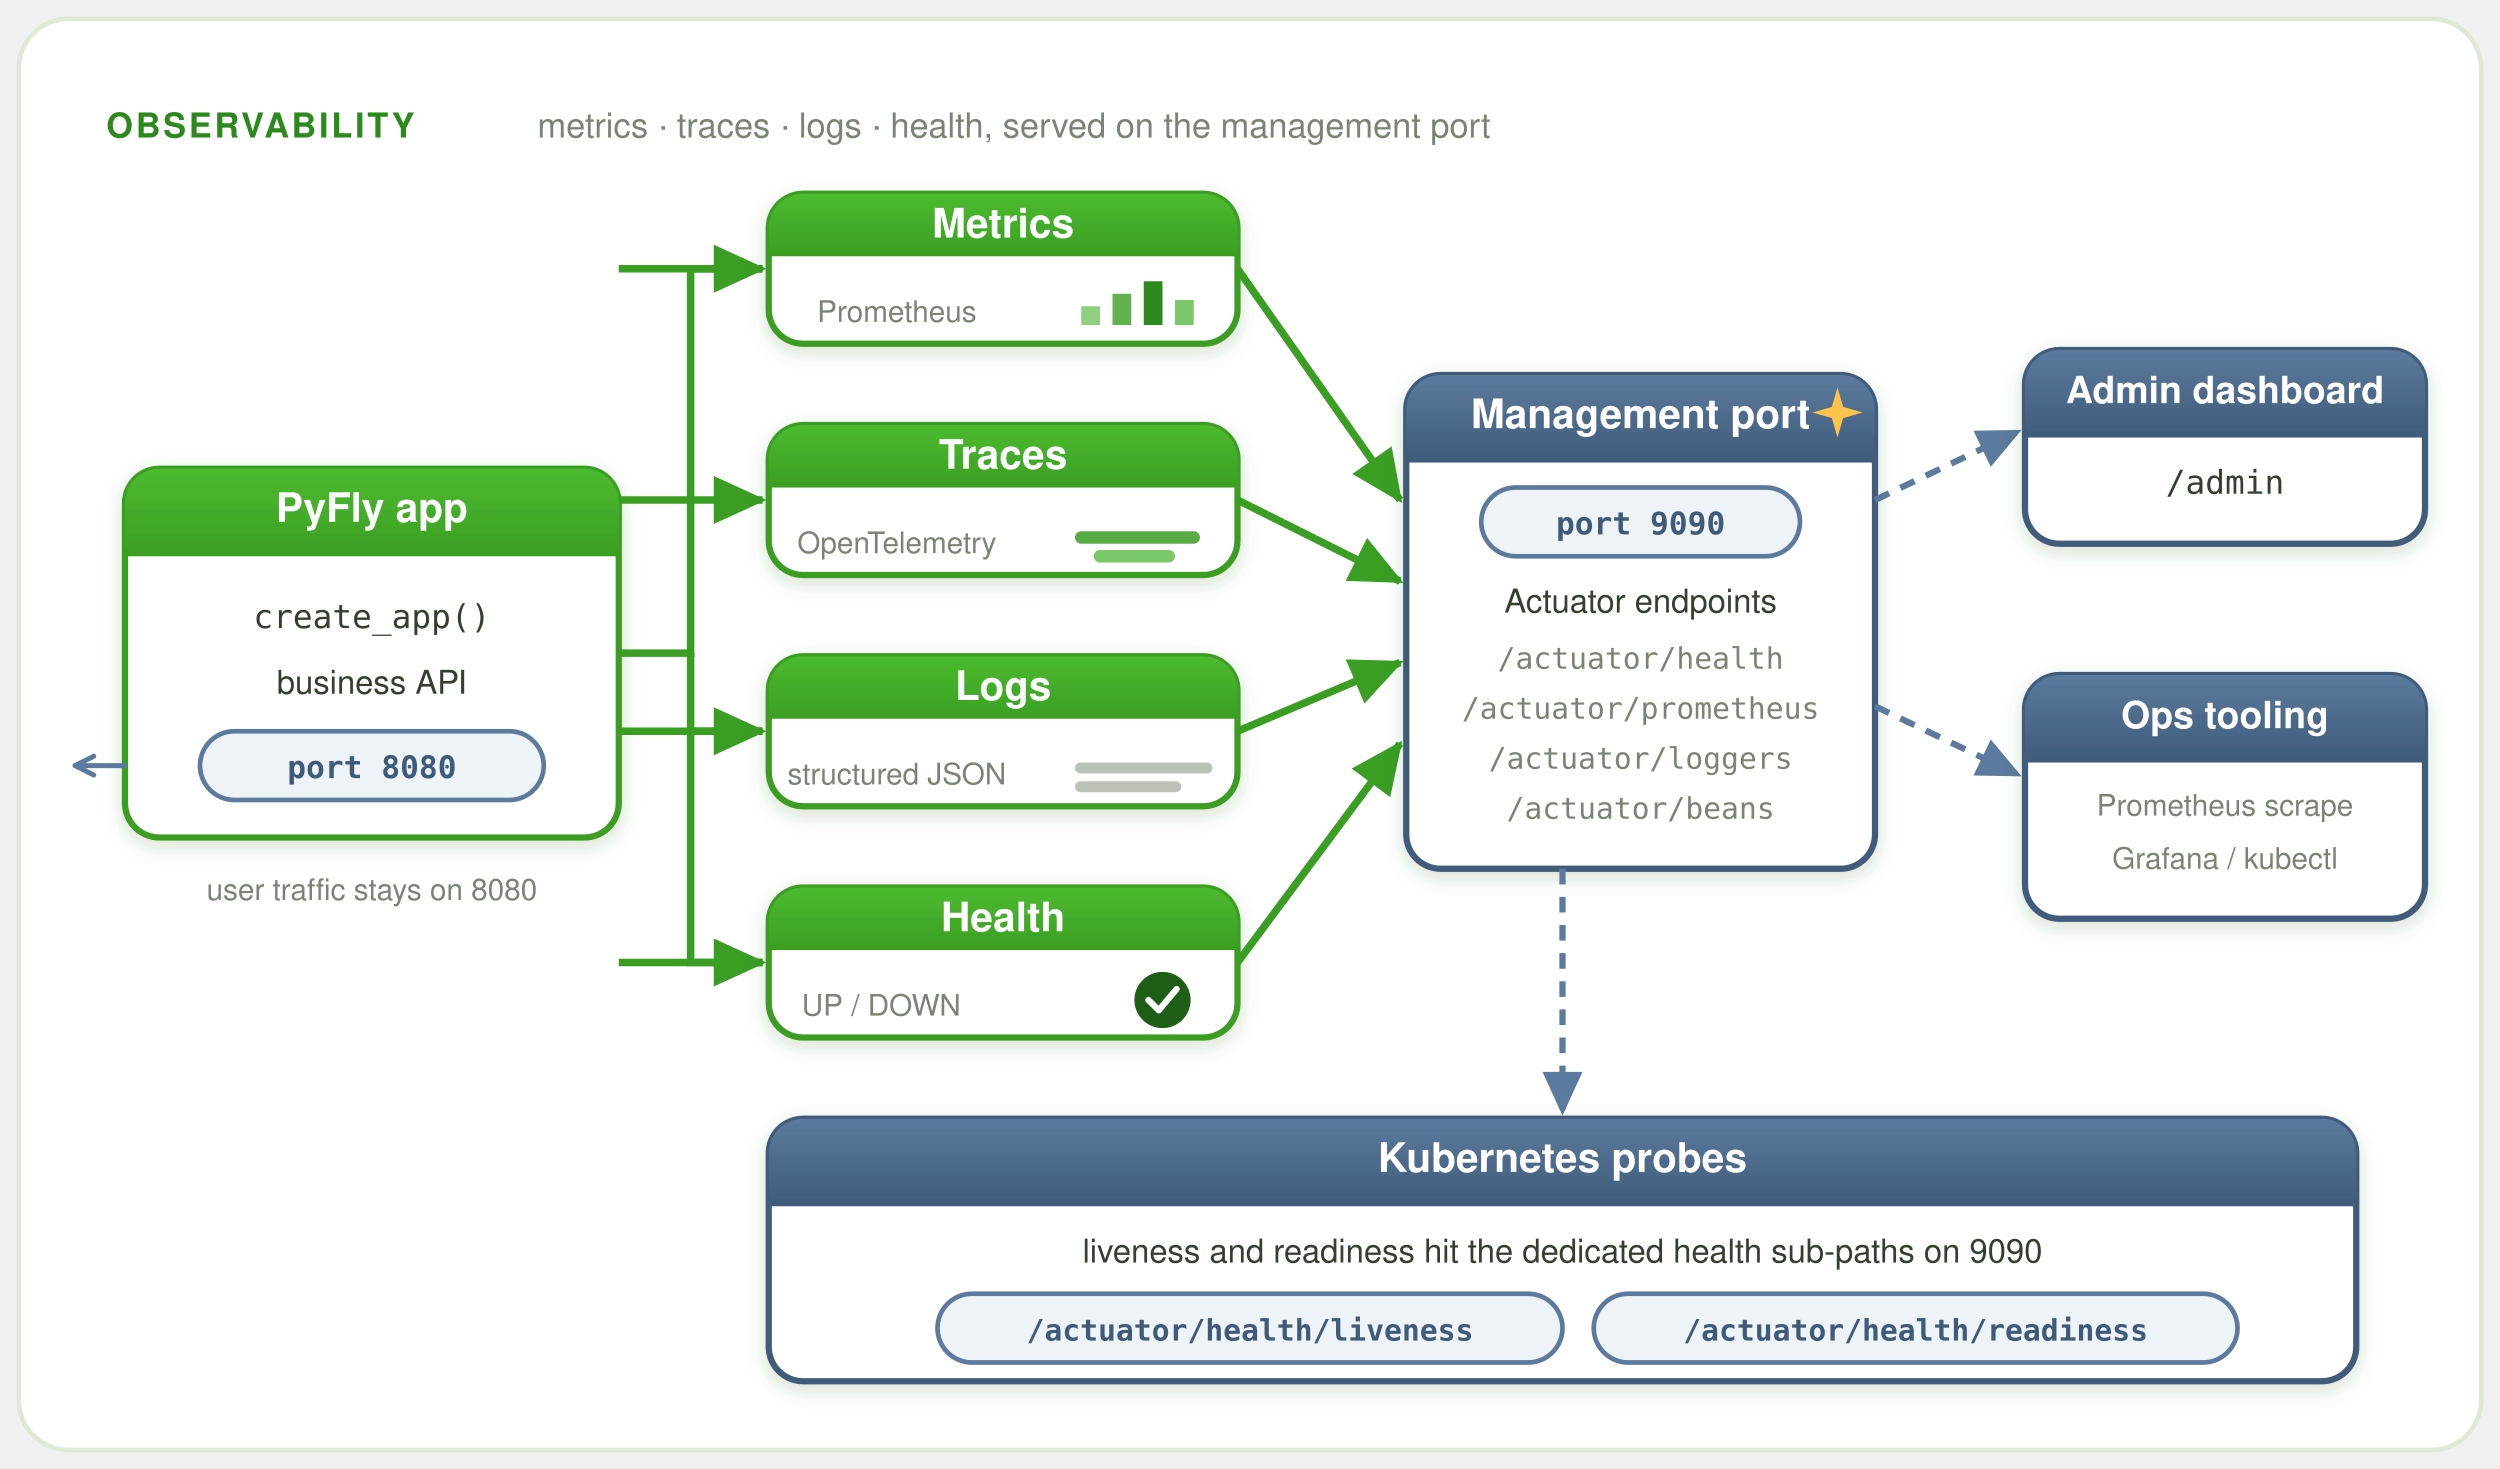
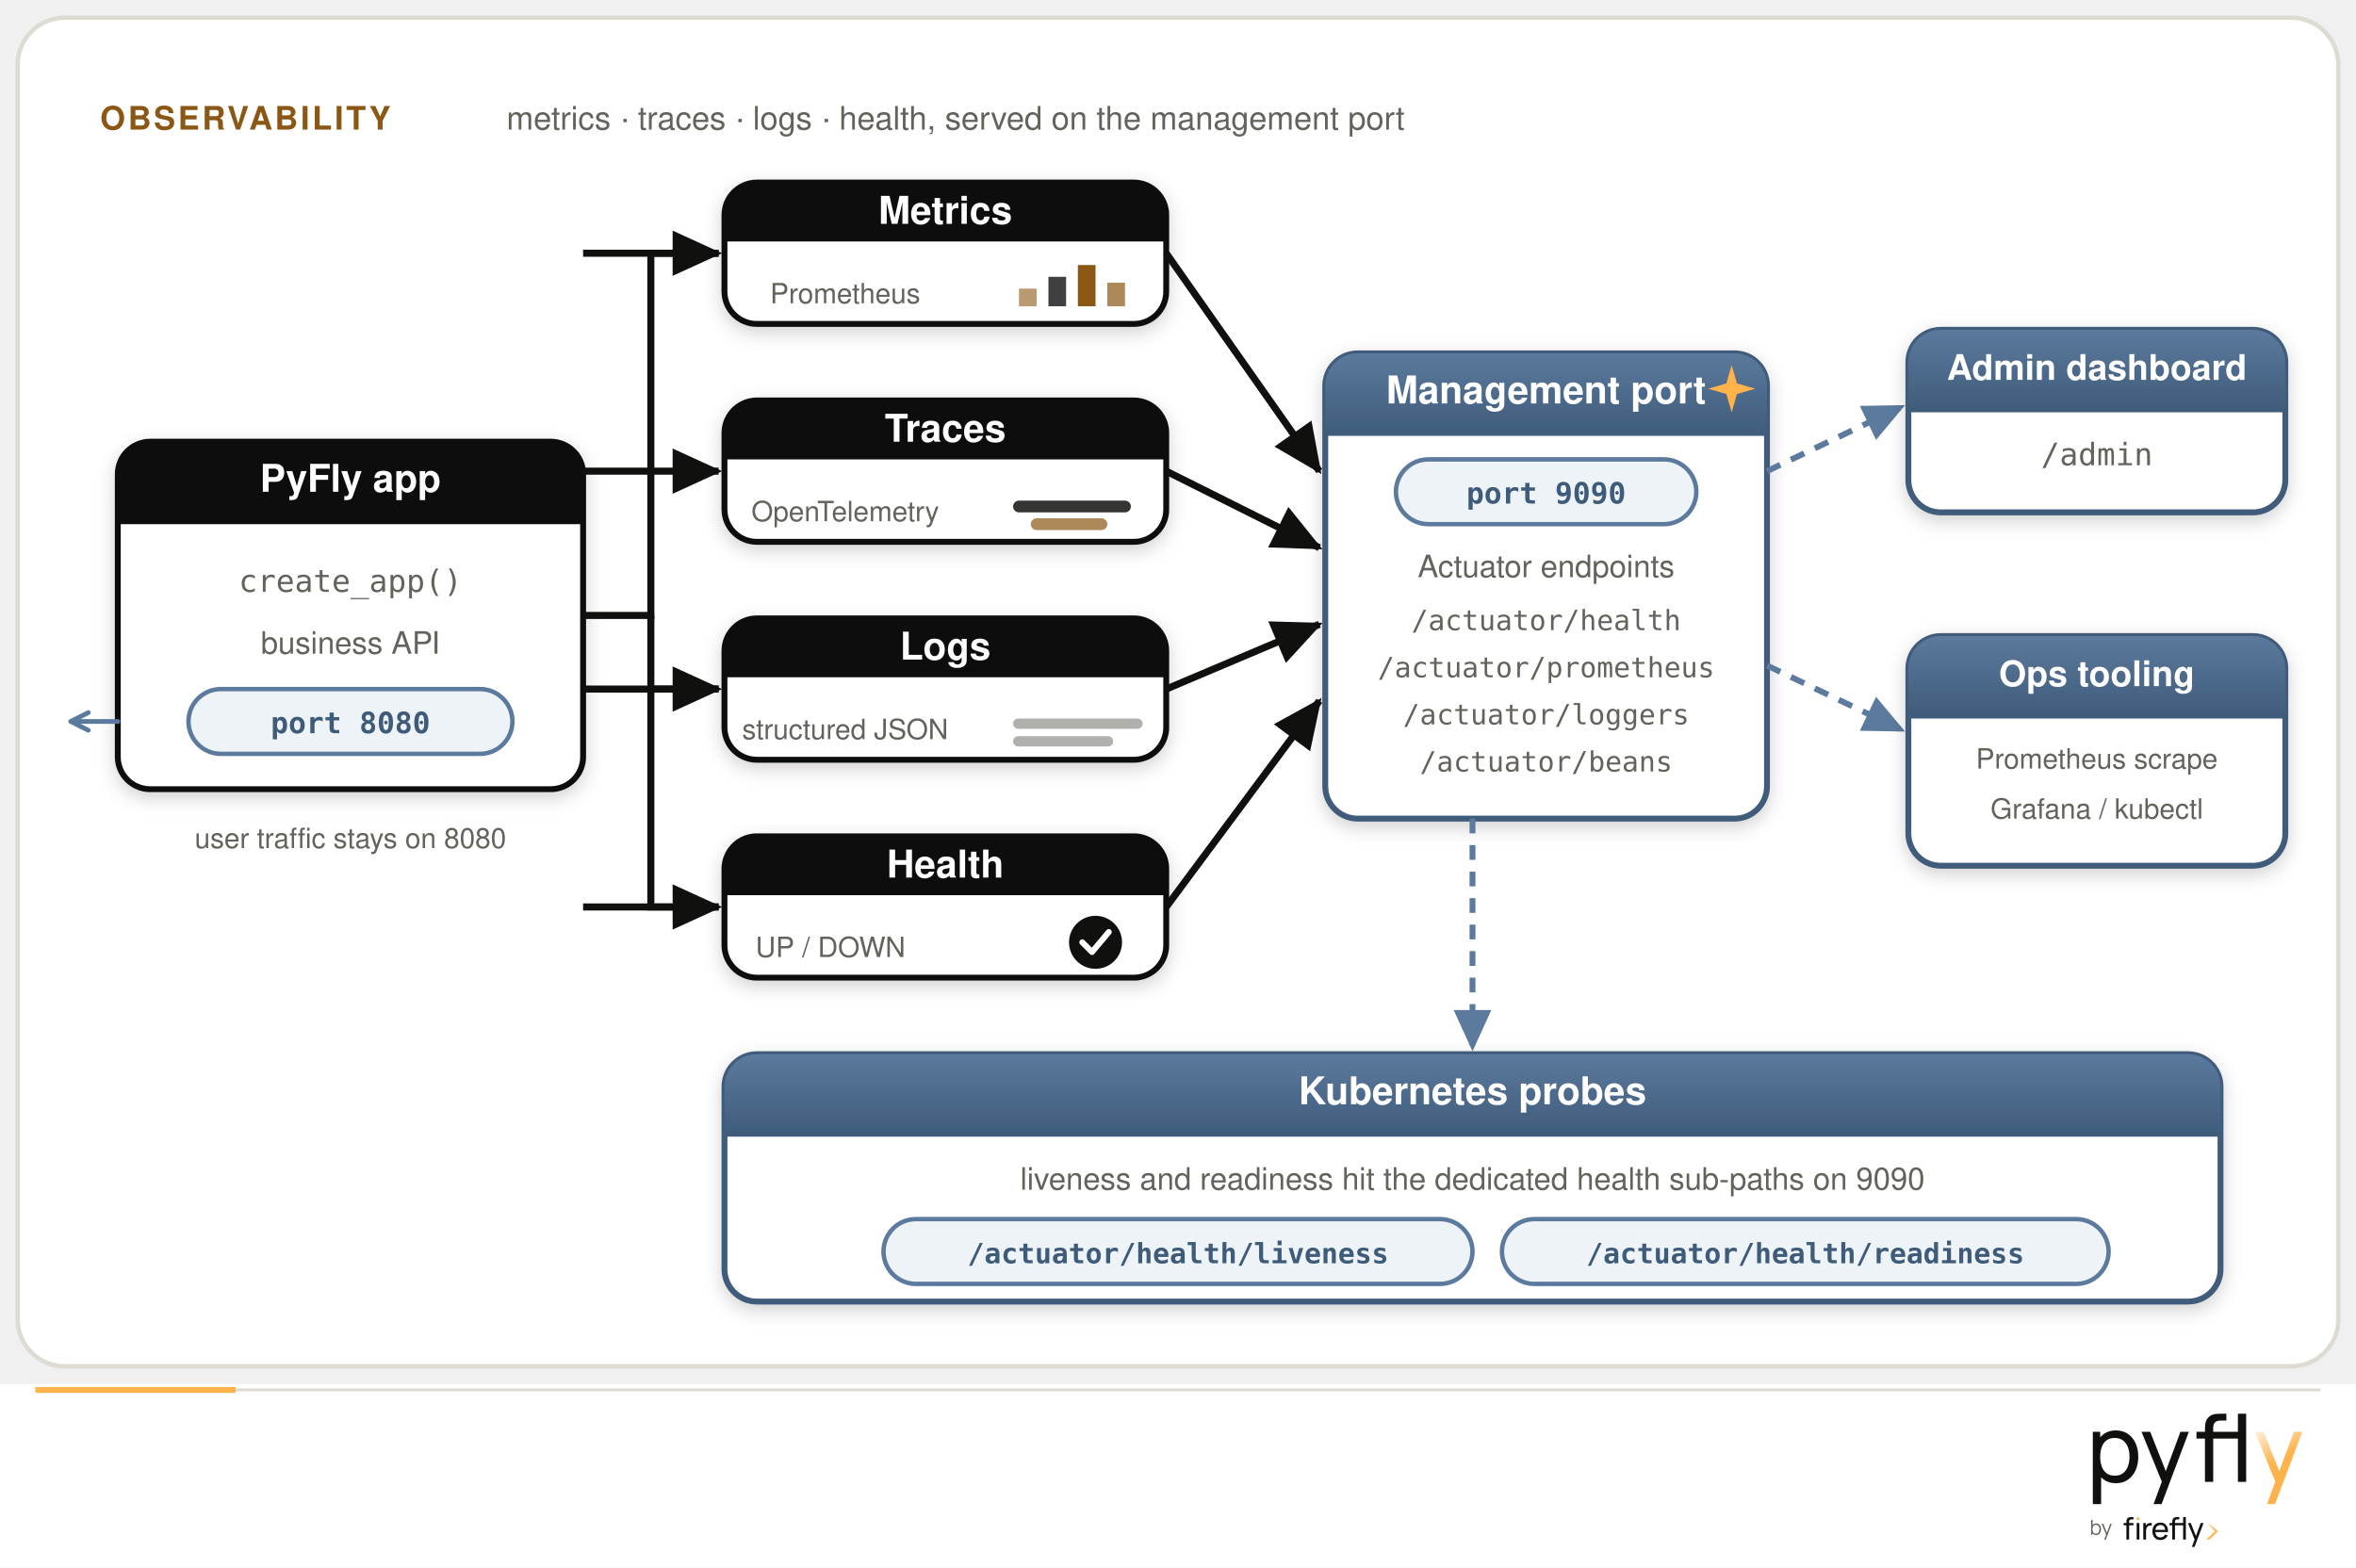
- <svg xmlns="http://www.w3.org/2000/svg" viewBox="0 0 800 470" role="img" aria-label="Observability: the app exposes metrics, traces, logs and health on the separate management port 9090; ops tooling and the admin dashboard consume the actuator endpoints, while user traffic stays on the business port 8080" font-family="-apple-system,Segoe UI,Helvetica,Arial,sans-serif">
+ <svg xmlns="http://www.w3.org/2000/svg" viewBox="0 0 800 532.4" role="img" aria-label="Observability: the app exposes metrics, traces, logs and health on the separate management port 9090; ops tooling and the admin dashboard consume the actuator endpoints, while user traffic stays on the business port 8080" font-family="-apple-system,Segoe UI,Helvetica,Arial,sans-serif" data-original-view-box="0 0 800 470">
  <defs>
    <linearGradient id="ob-head" x1="0" y1="0" x2="0" y2="1">
-       <stop offset="0" stop-color="#4cbb2f" />
-       <stop offset="1" stop-color="#3a9e23" />
+       <stop offset="0" stop-color="#10110f" />
+       <stop offset="1" stop-color="#10110f" />
    </linearGradient>
    <linearGradient id="ob-head-slate" x1="0" y1="0" x2="0" y2="1">
      <stop offset="0" stop-color="#5b7a9d" />
      <stop offset="1" stop-color="#3f5b7a" />
    </linearGradient>
    <marker id="ob-fwd" markerWidth="9" markerHeight="9" refX="6.5" refY="3.2" orient="auto">
-       <path d="M0 0L7 3.2L0 6.4Z" fill="#3a9e23" />
+       <path d="M0 0L7 3.2L0 6.4Z" fill="#10110f" />
    </marker>
    <marker id="ob-read" markerWidth="9" markerHeight="9" refX="6.5" refY="3.2" orient="auto">
      <path d="M0 0L7 3.2L0 6.4Z" fill="#5b7a9d" />
    </marker>
    <filter id="ob-sh" x="-20%" y="-20%" width="140%" height="160%">
-       <feDropShadow dx="0" dy="2" stdDeviation="3" flood-color="#1f5e16" flood-opacity="0.18" />
+       <feDropShadow dx="0" dy="2" stdDeviation="3" flood-color="#10110f" flood-opacity="0.18" />
    </filter>
  </defs>
-   <rect x="6" y="6" width="788" height="458" rx="16" fill="#ffffff" stroke="#e0e8d6" stroke-width="1.5" />
-   <text x="34" y="44" fill="#2c8a1c" font-size="11" font-weight="700" letter-spacing="0.08em">OBSERVABILITY</text>
-   <text x="172" y="44" fill="#7a8472" font-size="11">metrics · traces · logs · health, served on the management port</text>
+   <rect x="6" y="6" width="788" height="458" rx="16" fill="#ffffff" stroke="#dedbd2" stroke-width="1.5" />
+   <text x="34" y="44" fill="#8a5714" font-size="11" font-weight="700" letter-spacing="0.08em">OBSERVABILITY</text>
+   <text x="172" y="44" fill="#62645b" font-size="11">metrics · traces · logs · health, served on the management port</text>
  <g filter="url(#ob-sh)">
-     <rect x="40" y="150" width="158" height="118" rx="11" fill="#ffffff" stroke="#3a9e23" stroke-width="2" />
-     <path d="M40 161a11 11 0 0 1 11-11h136a11 11 0 0 1 11 11v17H40Z" fill="url(#ob-head)" />
+     <rect x="40" y="150" width="158" height="118" rx="11" fill="#ffffff" stroke="#10110f" stroke-width="2" />
+     <path d="M40 161a11 11 0 0 1 11-11h136a11 11 0 0 1 11 11v17H40Z" fill="#10110f" />
    <text x="119" y="167" text-anchor="middle" fill="#ffffff" font-size="13" font-weight="700">PyFly app</text>
  </g>
-   <text x="119" y="201" text-anchor="middle" fill="#33402e" font-size="10.5" font-family="ui-monospace,Menlo,monospace">create_app()</text>
-   <text x="119" y="222" text-anchor="middle" fill="#33402e" font-size="10.5">business API</text>
+   <text x="119" y="201" text-anchor="middle" fill="#62645b" font-size="10.5" font-family="ui-monospace,Menlo,monospace">create_app()</text>
+   <text x="119" y="222" text-anchor="middle" fill="#62645b" font-size="10.5">business API</text>
  <rect x="64" y="234" width="110" height="22" rx="11" fill="#eef3f8" stroke="#5b7a9d" stroke-width="1.5" />
  <text x="119" y="249" text-anchor="middle" fill="#3f5b7a" font-size="10" font-weight="600" font-family="ui-monospace,Menlo,monospace">port 8080</text>
  <line x1="40" y1="245" x2="20" y2="245" stroke="#5b7a9d" stroke-width="0" />
  <path d="M40 245 L24 245 M30 242 L24 245 L30 248" fill="none" stroke="#5b7a9d" stroke-width="1.6" stroke-linecap="round" stroke-linejoin="round" />
-   <text x="119" y="288" text-anchor="middle" fill="#7a8472" font-size="9.5">user traffic stays on 8080</text>
-   <line x1="198" y1="86" x2="244" y2="86" stroke="#3a9e23" stroke-width="2.4" marker-end="url(#ob-fwd)" />
-   <line x1="198" y1="160" x2="244" y2="160" stroke="#3a9e23" stroke-width="2.4" marker-end="url(#ob-fwd)" />
-   <line x1="198" y1="234" x2="244" y2="234" stroke="#3a9e23" stroke-width="2.4" marker-end="url(#ob-fwd)" />
-   <line x1="198" y1="308" x2="244" y2="308" stroke="#3a9e23" stroke-width="2.4" marker-end="url(#ob-fwd)" />
-   <path d="M198 209 L221 209 L221 86 L244 86" fill="none" stroke="#3a9e23" stroke-width="2.4" />
-   <path d="M221 234 L244 234" fill="none" stroke="#3a9e23" stroke-width="2.4" />
-   <path d="M221 209 L221 308 L244 308" fill="none" stroke="#3a9e23" stroke-width="2.4" />
+   <text x="119" y="288" text-anchor="middle" fill="#62645b" font-size="9.5">user traffic stays on 8080</text>
+   <line x1="198" y1="86" x2="244" y2="86" stroke="#10110f" stroke-width="2.4" marker-end="url(#ob-fwd)" />
+   <line x1="198" y1="160" x2="244" y2="160" stroke="#10110f" stroke-width="2.4" marker-end="url(#ob-fwd)" />
+   <line x1="198" y1="234" x2="244" y2="234" stroke="#10110f" stroke-width="2.4" marker-end="url(#ob-fwd)" />
+   <line x1="198" y1="308" x2="244" y2="308" stroke="#10110f" stroke-width="2.4" marker-end="url(#ob-fwd)" />
+   <path d="M198 209 L221 209 L221 86 L244 86" fill="none" stroke="#10110f" stroke-width="2.4" />
+   <path d="M221 234 L244 234" fill="none" stroke="#10110f" stroke-width="2.4" />
+   <path d="M221 209 L221 308 L244 308" fill="none" stroke="#10110f" stroke-width="2.4" />
  <g filter="url(#ob-sh)">
-     <rect x="246" y="62" width="150" height="48" rx="11" fill="#ffffff" stroke="#3a9e23" stroke-width="2" />
-     <path d="M246 73a11 11 0 0 1 11-11h128a11 11 0 0 1 11 11v9H246Z" fill="url(#ob-head)" />
+     <rect x="246" y="62" width="150" height="48" rx="11" fill="#ffffff" stroke="#10110f" stroke-width="2" />
+     <path d="M246 73a11 11 0 0 1 11-11h128a11 11 0 0 1 11 11v9H246Z" fill="#10110f" />
    <text x="321" y="76" text-anchor="middle" fill="#ffffff" font-size="13" font-weight="700">Metrics</text>
  </g>
-   <text x="287" y="103" text-anchor="middle" fill="#7a8472" font-size="9.5">Prometheus</text>
-   <rect x="346" y="98" width="6" height="6" fill="#43b02a" opacity="0.6" />
-   <rect x="356" y="94" width="6" height="10" fill="#3a9e23" opacity="0.8" />
-   <rect x="366" y="90" width="6" height="14" fill="#2c8a1c" />
-   <rect x="376" y="96" width="6" height="8" fill="#43b02a" opacity="0.7" />
+   <text x="287" y="103" text-anchor="middle" fill="#62645b" font-size="9.5">Prometheus</text>
+   <rect x="346" y="98" width="6" height="6" fill="#8a5714" opacity="0.6" />
+   <rect x="356" y="94" width="6" height="10" fill="#10110f" opacity="0.8" />
+   <rect x="366" y="90" width="6" height="14" fill="#8a5714" />
+   <rect x="376" y="96" width="6" height="8" fill="#8a5714" opacity="0.7" />
  <g filter="url(#ob-sh)">
-     <rect x="246" y="136" width="150" height="48" rx="11" fill="#ffffff" stroke="#3a9e23" stroke-width="2" />
-     <path d="M246 147a11 11 0 0 1 11-11h128a11 11 0 0 1 11 11v9H246Z" fill="url(#ob-head)" />
+     <rect x="246" y="136" width="150" height="48" rx="11" fill="#ffffff" stroke="#10110f" stroke-width="2" />
+     <path d="M246 147a11 11 0 0 1 11-11h128a11 11 0 0 1 11 11v9H246Z" fill="#10110f" />
    <text x="321" y="150" text-anchor="middle" fill="#ffffff" font-size="13" font-weight="700">Traces</text>
  </g>
-   <text x="287" y="177" text-anchor="middle" fill="#7a8472" font-size="9.5">OpenTelemetry</text>
-   <rect x="344" y="170" width="40" height="4" rx="2" fill="#3a9e23" opacity="0.85" />
-   <rect x="350" y="176" width="26" height="4" rx="2" fill="#43b02a" opacity="0.7" />
+   <text x="287" y="177" text-anchor="middle" fill="#62645b" font-size="9.5">OpenTelemetry</text>
+   <rect x="344" y="170" width="40" height="4" rx="2" fill="#10110f" opacity="0.85" />
+   <rect x="350" y="176" width="26" height="4" rx="2" fill="#8a5714" opacity="0.7" />
  <g filter="url(#ob-sh)">
-     <rect x="246" y="210" width="150" height="48" rx="11" fill="#ffffff" stroke="#3a9e23" stroke-width="2" />
-     <path d="M246 221a11 11 0 0 1 11-11h128a11 11 0 0 1 11 11v9H246Z" fill="url(#ob-head)" />
+     <rect x="246" y="210" width="150" height="48" rx="11" fill="#ffffff" stroke="#10110f" stroke-width="2" />
+     <path d="M246 221a11 11 0 0 1 11-11h128a11 11 0 0 1 11 11v9H246Z" fill="#10110f" />
    <text x="321" y="224" text-anchor="middle" fill="#ffffff" font-size="13" font-weight="700">Logs</text>
  </g>
-   <text x="287" y="251" text-anchor="middle" fill="#7a8472" font-size="9.5">structured JSON</text>
-   <rect x="344" y="244" width="44" height="3.5" rx="1.75" fill="#7a8472" opacity="0.5" />
-   <rect x="344" y="250" width="34" height="3.5" rx="1.75" fill="#7a8472" opacity="0.5" />
+   <text x="287" y="251" text-anchor="middle" fill="#62645b" font-size="9.5">structured JSON</text>
+   <rect x="344" y="244" width="44" height="3.5" rx="1.75" fill="#62645b" opacity="0.5" />
+   <rect x="344" y="250" width="34" height="3.5" rx="1.75" fill="#62645b" opacity="0.5" />
  <g filter="url(#ob-sh)">
-     <rect x="246" y="284" width="150" height="48" rx="11" fill="#ffffff" stroke="#3a9e23" stroke-width="2" />
-     <path d="M246 295a11 11 0 0 1 11-11h128a11 11 0 0 1 11 11v9H246Z" fill="url(#ob-head)" />
+     <rect x="246" y="284" width="150" height="48" rx="11" fill="#ffffff" stroke="#10110f" stroke-width="2" />
+     <path d="M246 295a11 11 0 0 1 11-11h128a11 11 0 0 1 11 11v9H246Z" fill="#10110f" />
    <text x="321" y="298" text-anchor="middle" fill="#ffffff" font-size="13" font-weight="700">Health</text>
  </g>
-   <text x="282" y="325" text-anchor="middle" fill="#7a8472" font-size="9.5">UP / DOWN</text>
-   <circle cx="372" cy="320" r="9" fill="#1f5e16" />
+   <text x="282" y="325" text-anchor="middle" fill="#62645b" font-size="9.5">UP / DOWN</text>
+   <circle cx="372" cy="320" r="9" fill="#10110f" />
  <path d="M367.5 320 L370.8 323.3 L376.5 316.5" fill="none" stroke="#ffffff" stroke-width="2" stroke-linecap="round" stroke-linejoin="round" />
-   <line x1="396" y1="86" x2="448" y2="160" stroke="#3a9e23" stroke-width="2.4" marker-end="url(#ob-fwd)" />
-   <line x1="396" y1="160" x2="448" y2="186" stroke="#3a9e23" stroke-width="2.4" marker-end="url(#ob-fwd)" />
-   <line x1="396" y1="234" x2="448" y2="212" stroke="#3a9e23" stroke-width="2.4" marker-end="url(#ob-fwd)" />
-   <line x1="396" y1="308" x2="448" y2="238" stroke="#3a9e23" stroke-width="2.4" marker-end="url(#ob-fwd)" />
+   <line x1="396" y1="86" x2="448" y2="160" stroke="#10110f" stroke-width="2.4" marker-end="url(#ob-fwd)" />
+   <line x1="396" y1="160" x2="448" y2="186" stroke="#10110f" stroke-width="2.4" marker-end="url(#ob-fwd)" />
+   <line x1="396" y1="234" x2="448" y2="212" stroke="#10110f" stroke-width="2.4" marker-end="url(#ob-fwd)" />
+   <line x1="396" y1="308" x2="448" y2="238" stroke="#10110f" stroke-width="2.4" marker-end="url(#ob-fwd)" />
  <g filter="url(#ob-sh)">
    <rect x="450" y="120" width="150" height="158" rx="11" fill="#ffffff" stroke="#3f5b7a" stroke-width="2" />
    <path d="M450 131a11 11 0 0 1 11-11h128a11 11 0 0 1 11 11v17H450Z" fill="url(#ob-head-slate)" />
    <text x="525" y="137" text-anchor="middle" fill="#ffffff" font-size="13" font-weight="700">Management port</text>
  </g>
  <rect x="474" y="156" width="102" height="22" rx="11" fill="#eef3f8" stroke="#5b7a9d" stroke-width="1.5" />
  <text x="525" y="171" text-anchor="middle" fill="#3f5b7a" font-size="10" font-weight="700" font-family="ui-monospace,Menlo,monospace">port 9090</text>
-   <text x="525" y="196" text-anchor="middle" fill="#33402e" font-size="10.5">Actuator endpoints</text>
-   <text x="525" y="214" text-anchor="middle" fill="#7a8472" font-size="9.5" font-family="ui-monospace,Menlo,monospace">/actuator/health</text>
-   <text x="525" y="230" text-anchor="middle" fill="#7a8472" font-size="9.5" font-family="ui-monospace,Menlo,monospace">/actuator/prometheus</text>
-   <text x="525" y="246" text-anchor="middle" fill="#7a8472" font-size="9.5" font-family="ui-monospace,Menlo,monospace">/actuator/loggers</text>
-   <text x="525" y="262" text-anchor="middle" fill="#7a8472" font-size="9.5" font-family="ui-monospace,Menlo,monospace">/actuator/beans</text>
+   <text x="525" y="196" text-anchor="middle" fill="#62645b" font-size="10.5">Actuator endpoints</text>
+   <text x="525" y="214" text-anchor="middle" fill="#62645b" font-size="9.5" font-family="ui-monospace,Menlo,monospace">/actuator/health</text>
+   <text x="525" y="230" text-anchor="middle" fill="#62645b" font-size="9.5" font-family="ui-monospace,Menlo,monospace">/actuator/prometheus</text>
+   <text x="525" y="246" text-anchor="middle" fill="#62645b" font-size="9.5" font-family="ui-monospace,Menlo,monospace">/actuator/loggers</text>
+   <text x="525" y="262" text-anchor="middle" fill="#62645b" font-size="9.5" font-family="ui-monospace,Menlo,monospace">/actuator/beans</text>
  <line x1="600" y1="160" x2="646" y2="138" stroke="#5b7a9d" stroke-width="2" stroke-dasharray="5,4" marker-end="url(#ob-read)" />
  <line x1="600" y1="226" x2="646" y2="248" stroke="#5b7a9d" stroke-width="2" stroke-dasharray="5,4" marker-end="url(#ob-read)" />
  <g filter="url(#ob-sh)">
    <rect x="648" y="112" width="128" height="62" rx="11" fill="#ffffff" stroke="#3f5b7a" stroke-width="2" />
    <path d="M648 123a11 11 0 0 1 11-11h106a11 11 0 0 1 11 11v17H648Z" fill="url(#ob-head-slate)" />
    <text x="712" y="129" text-anchor="middle" fill="#ffffff" font-size="12" font-weight="700">Admin dashboard</text>
  </g>
-   <text x="712" y="158" text-anchor="middle" fill="#33402e" font-size="10.5" font-family="ui-monospace,Menlo,monospace">/admin</text>
+   <text x="712" y="158" text-anchor="middle" fill="#62645b" font-size="10.5" font-family="ui-monospace,Menlo,monospace">/admin</text>
  <g filter="url(#ob-sh)">
    <rect x="648" y="216" width="128" height="78" rx="11" fill="#ffffff" stroke="#3f5b7a" stroke-width="2" />
    <path d="M648 227a11 11 0 0 1 11-11h106a11 11 0 0 1 11 11v17H648Z" fill="url(#ob-head-slate)" />
    <text x="712" y="233" text-anchor="middle" fill="#ffffff" font-size="12" font-weight="700">Ops tooling</text>
  </g>
-   <text x="712" y="261" text-anchor="middle" fill="#7a8472" font-size="9.5">Prometheus scrape</text>
-   <text x="712" y="278" text-anchor="middle" fill="#7a8472" font-size="9.5">Grafana / kubectl</text>
+   <text x="712" y="261" text-anchor="middle" fill="#62645b" font-size="9.5">Prometheus scrape</text>
+   <text x="712" y="278" text-anchor="middle" fill="#62645b" font-size="9.5">Grafana / kubectl</text>
  <line x1="500" y1="278" x2="500" y2="356" stroke="#5b7a9d" stroke-width="2" stroke-dasharray="5,4" marker-end="url(#ob-read)" />
  <g filter="url(#ob-sh)">
    <rect x="246" y="358" width="508" height="84" rx="11" fill="#ffffff" stroke="#3f5b7a" stroke-width="2" />
    <path d="M246 369a11 11 0 0 1 11-11h486a11 11 0 0 1 11 11v17H246Z" fill="url(#ob-head-slate)" />
    <text x="500" y="375" text-anchor="middle" fill="#ffffff" font-size="13" font-weight="700">Kubernetes probes</text>
  </g>
-   <text x="500" y="404" text-anchor="middle" fill="#33402e" font-size="10.5">liveness and readiness hit the dedicated health sub-paths on 9090</text>
+   <text x="500" y="404" text-anchor="middle" fill="#62645b" font-size="10.5">liveness and readiness hit the dedicated health sub-paths on 9090</text>
  <rect x="300" y="414" width="200" height="22" rx="11" fill="#eef3f8" stroke="#5b7a9d" stroke-width="1.5" />
  <text x="400" y="429" text-anchor="middle" fill="#3f5b7a" font-size="9.5" font-weight="600" font-family="ui-monospace,Menlo,monospace">/actuator/health/liveness</text>
  <rect x="510" y="414" width="206" height="22" rx="11" fill="#eef3f8" stroke="#5b7a9d" stroke-width="1.5" />
  <text x="613" y="429" text-anchor="middle" fill="#3f5b7a" font-size="9.5" font-weight="600" font-family="ui-monospace,Menlo,monospace">/actuator/health/readiness</text>
  <g transform="translate(588, 132)">
-     <path d="M0,-8 L1.8,-1.8 L8,0 L1.8,1.8 L0,8 L-1.8,1.8 L-8,0 L-1.8,-1.8 Z" fill="#ffc24b" />
+     <path d="M0,-8 L1.8,-1.8 L8,0 L1.8,1.8 L0,8 L-1.8,1.8 L-8,0 L-1.8,-1.8 Z" fill="#ffb34a" />
+   </g>
+   <g data-framework-brand="2026-10-08" aria-hidden="true">
+     <rect x="0" y="470" width="800" height="62.4" fill="#ffffff" />
+     <path d="M12 472H788" stroke="#dedbd2" stroke-width="1" />
+     <path d="M12 472H80" stroke="#ffb34a" stroke-width="2" />
+     <svg width="84.05" height="54.4" viewBox="0 0 373.88 242" x="703.95" y="474.0" aria-hidden="true">
+       <g fill="#10110f" transform="translate(20 130) scale(0.07 -0.07)">
+         <g transform="translate(0 0)">
+           <path d="M636 -30Q484 -30 380 46Q346 70 318 100L318 -480L139 -480L139 1080L298 1080L298 960Q334 1003 381 1036Q485 1110 637 1110Q787 1110 895.5 1035.5Q1004 961 1062 832Q1120 703 1120 541Q1120 379 1062 250Q1004 121 895.5 45.5Q787 -30 636 -30ZM614 133Q721 133 791 187Q861 241 896 333.5Q931 426 931 541Q931 655 896.5 747Q862 839 790.5 893Q719 947 609 947Q504 947 435 895.5Q366 844 332 752.5Q298 661 298 541Q298 423 331.5 330.5Q365 238 435 185.5Q505 133 614 133Z" />
+         </g>
+         <g transform="translate(1160 0)">
+           <path d="M290 -480L468 4L30 1080L217 1080L554 230L870 1080L1051 1080L463 -480Z" />
+         </g>
+         <g transform="translate(2316 0)">
+           <path d="M243 0L243 933L60 933L60 1080L243 1080L243 1139Q243 1181 247 1224.5Q251 1268 265 1309.5Q279 1351 311 1386Q348 1427 392 1444.5Q436 1462 481.5 1466Q527 1470 568 1470L705 1470L705 1322L578 1322Q499 1322 460 1283.5Q421 1245 421 1167L421 1080L954 1080L954 1470L1132 1470L1132 0L954 0L954 933L421 933L421 0Z" />
+         </g>
+         <g transform="translate(3608 0)">
+           <g data-family-terminal="trail-y">
+             <defs>
+               <linearGradient id="brand-1c2dd74701-logo-family-pyfly-20-130-140" gradientUnits="userSpaceOnUse" x1="30" y1="1080" x2="554" y2="230">
+                 <stop offset="0" stop-color="#ffb34a" stop-opacity="0.2" />
+                 <stop offset="0.8" stop-color="#ffb34a" stop-opacity="1" />
+               </linearGradient>
+             </defs>
+             <path d="M290 -480L468 4L30 1080L217 1080L554 230L870 1080L1051 1080L463 -480Z" fill="url(#brand-1c2dd74701-logo-family-pyfly-20-130-140)" />
+           </g>
+         </g>
+       </g>
+       <g fill="#62645b" transform="translate(25 210) scale(0.0155 -0.0155)">
+         <path d="M625 -30Q476 -30 373 46Q314 89 271 150L271 0L139 0L139 1440L287 1440L287 953Q325 1001 375 1036Q479 1110 631 1110Q779 1110 885 1035Q991 960 1047.5 831Q1104 702 1104 541Q1104 379 1047 250Q990 121 883 45.5Q776 -30 625 -30ZM610 107Q723 107 798 164Q873 221 910.5 319.5Q948 418 948 541Q948 663 911 761Q874 859 798.5 916Q723 973 607 973Q494 973 419.5 918Q345 863 308 765.5Q271 668 271 541Q271 416 308 317.5Q345 219 420 163Q495 107 610 107Z" transform="translate(0 0)" />
+         <path d="M294 -480L472 3L33 1080L189 1080L544 192L871 1080L1021 1080L441 -480Z" transform="translate(1131 0)" />
+       </g>
+       <svg x="76" y="183" width="143" height="45.48" viewBox="5 -148 619.4 197">
+         <defs>
+           <linearGradient id="brand-1c2dd74701-logo-firefly-trail" gradientUnits="userSpaceOnUse" x1="567.4" y1="-108" x2="623.4" y2="-54">
+             <stop offset="0" stop-color="#ffb34a" stop-opacity="0.2" />
+             <stop offset="0.8" stop-color="#ffb34a" stop-opacity="1" />
+           </linearGradient>
+         </defs>
+         <path d="M24.3 0L24.3 -93.3L6 -93.3L6 -108L24.3 -108L24.3 -113.9Q24.3 -118.1 24.7 -122.45Q25.1 -126.8 26.5 -130.95Q27.9 -135.1 31.1 -138.6Q34.8 -142.7 39.2 -144.45Q43.6 -146.2 48.15 -146.6Q52.7 -147 56.8 -147L70.5 -147L70.5 -132.2L57.8 -132.2Q49.9 -132.2 46 -128.35Q42.1 -124.5 42.1 -116.7L42.1 -108L70.5 -108L70.5 -93.3L42.1 -93.3L42.1 0ZM91.5 0L91.5 -108L109.3 -108L109.3 0ZM134.8 0L134.8 -108L150.7 -108L150.7 -90.8Q151.8 -92.7 153.1 -94.5Q156.1 -98.7 159.9 -101.4Q164.1 -104.8 169.4 -106.6Q174.7 -108.4 180.2 -108.75Q185.7 -109.1 190.5 -108L190.5 -91.3Q184.9 -92.8 178.2 -92.1Q171.5 -91.4 165.8 -87.2Q160.6 -83.5 157.75 -78.2Q154.9 -72.9 153.8 -66.75Q152.7 -60.6 152.7 -54.2L152.7 0ZM247.3 3Q231.4 3 219.55 -4.05Q207.7 -11.1 201.1 -23.75Q194.5 -36.4 194.5 -53.3Q194.5 -71 201 -83.95Q207.5 -96.9 219.15 -103.95Q230.8 -111 246.5 -111Q262.8 -111 274.25 -103.5Q285.7 -96 291.45 -82.1Q297.2 -68.2 296.4 -49L213.6 -49Q214.6 -33.5 222 -24.4Q230.6 -13.9 246.5 -13.9Q257.2 -13.9 265.1 -18.8Q273 -23.7 277.5 -32.9L294.6 -27Q288.3 -12.7 275.65 -4.85Q263 3 247.3 3ZM277.9 -63.3Q276.5 -77.4 270.3 -85.2Q262.5 -95 247.1 -95Q230.6 -95 222 -84.4Q215.5 -76.4 213.9 -63.3ZM324.4 0L324.4 -93.3L306.1 -93.3L306.1 -108L324.4 -108L324.4 -113.9Q324.4 -118.1 324.8 -122.45Q325.2 -126.8 326.6 -130.95Q328 -135.1 331.2 -138.6Q334.9 -142.7 339.3 -144.45Q343.7 -146.2 348.25 -146.6Q352.8 -147 356.9 -147L370.6 -147L370.6 -132.2L357.9 -132.2Q350 -132.2 346.1 -128.35Q342.2 -124.5 342.2 -116.7L342.2 -108L395.5 -108L395.5 -147L413.3 -147L413.3 0L395.5 0L395.5 -93.3L342.2 -93.3L342.2 0ZM452.8 48L470.6 -0.4L426.8 -108L445.5 -108L479.2 -23L510.8 -108L528.9 -108L470.1 48Z" fill="#10110f" />
+         <circle cx="100.4" cy="-136.3" r="9.97" fill="#ffb34a" />
+         <path d="M567.4 -108L623.4 -54L603.4 -54L547.4 -108Z" fill="url(#brand-1c2dd74701-logo-firefly-trail)" />
+         <path d="M623.4 -54L567.4 0L547.4 0L603.4 -54Z" fill="#ffb34a" />
+       </svg>
+     </svg>
  </g>
</svg>
